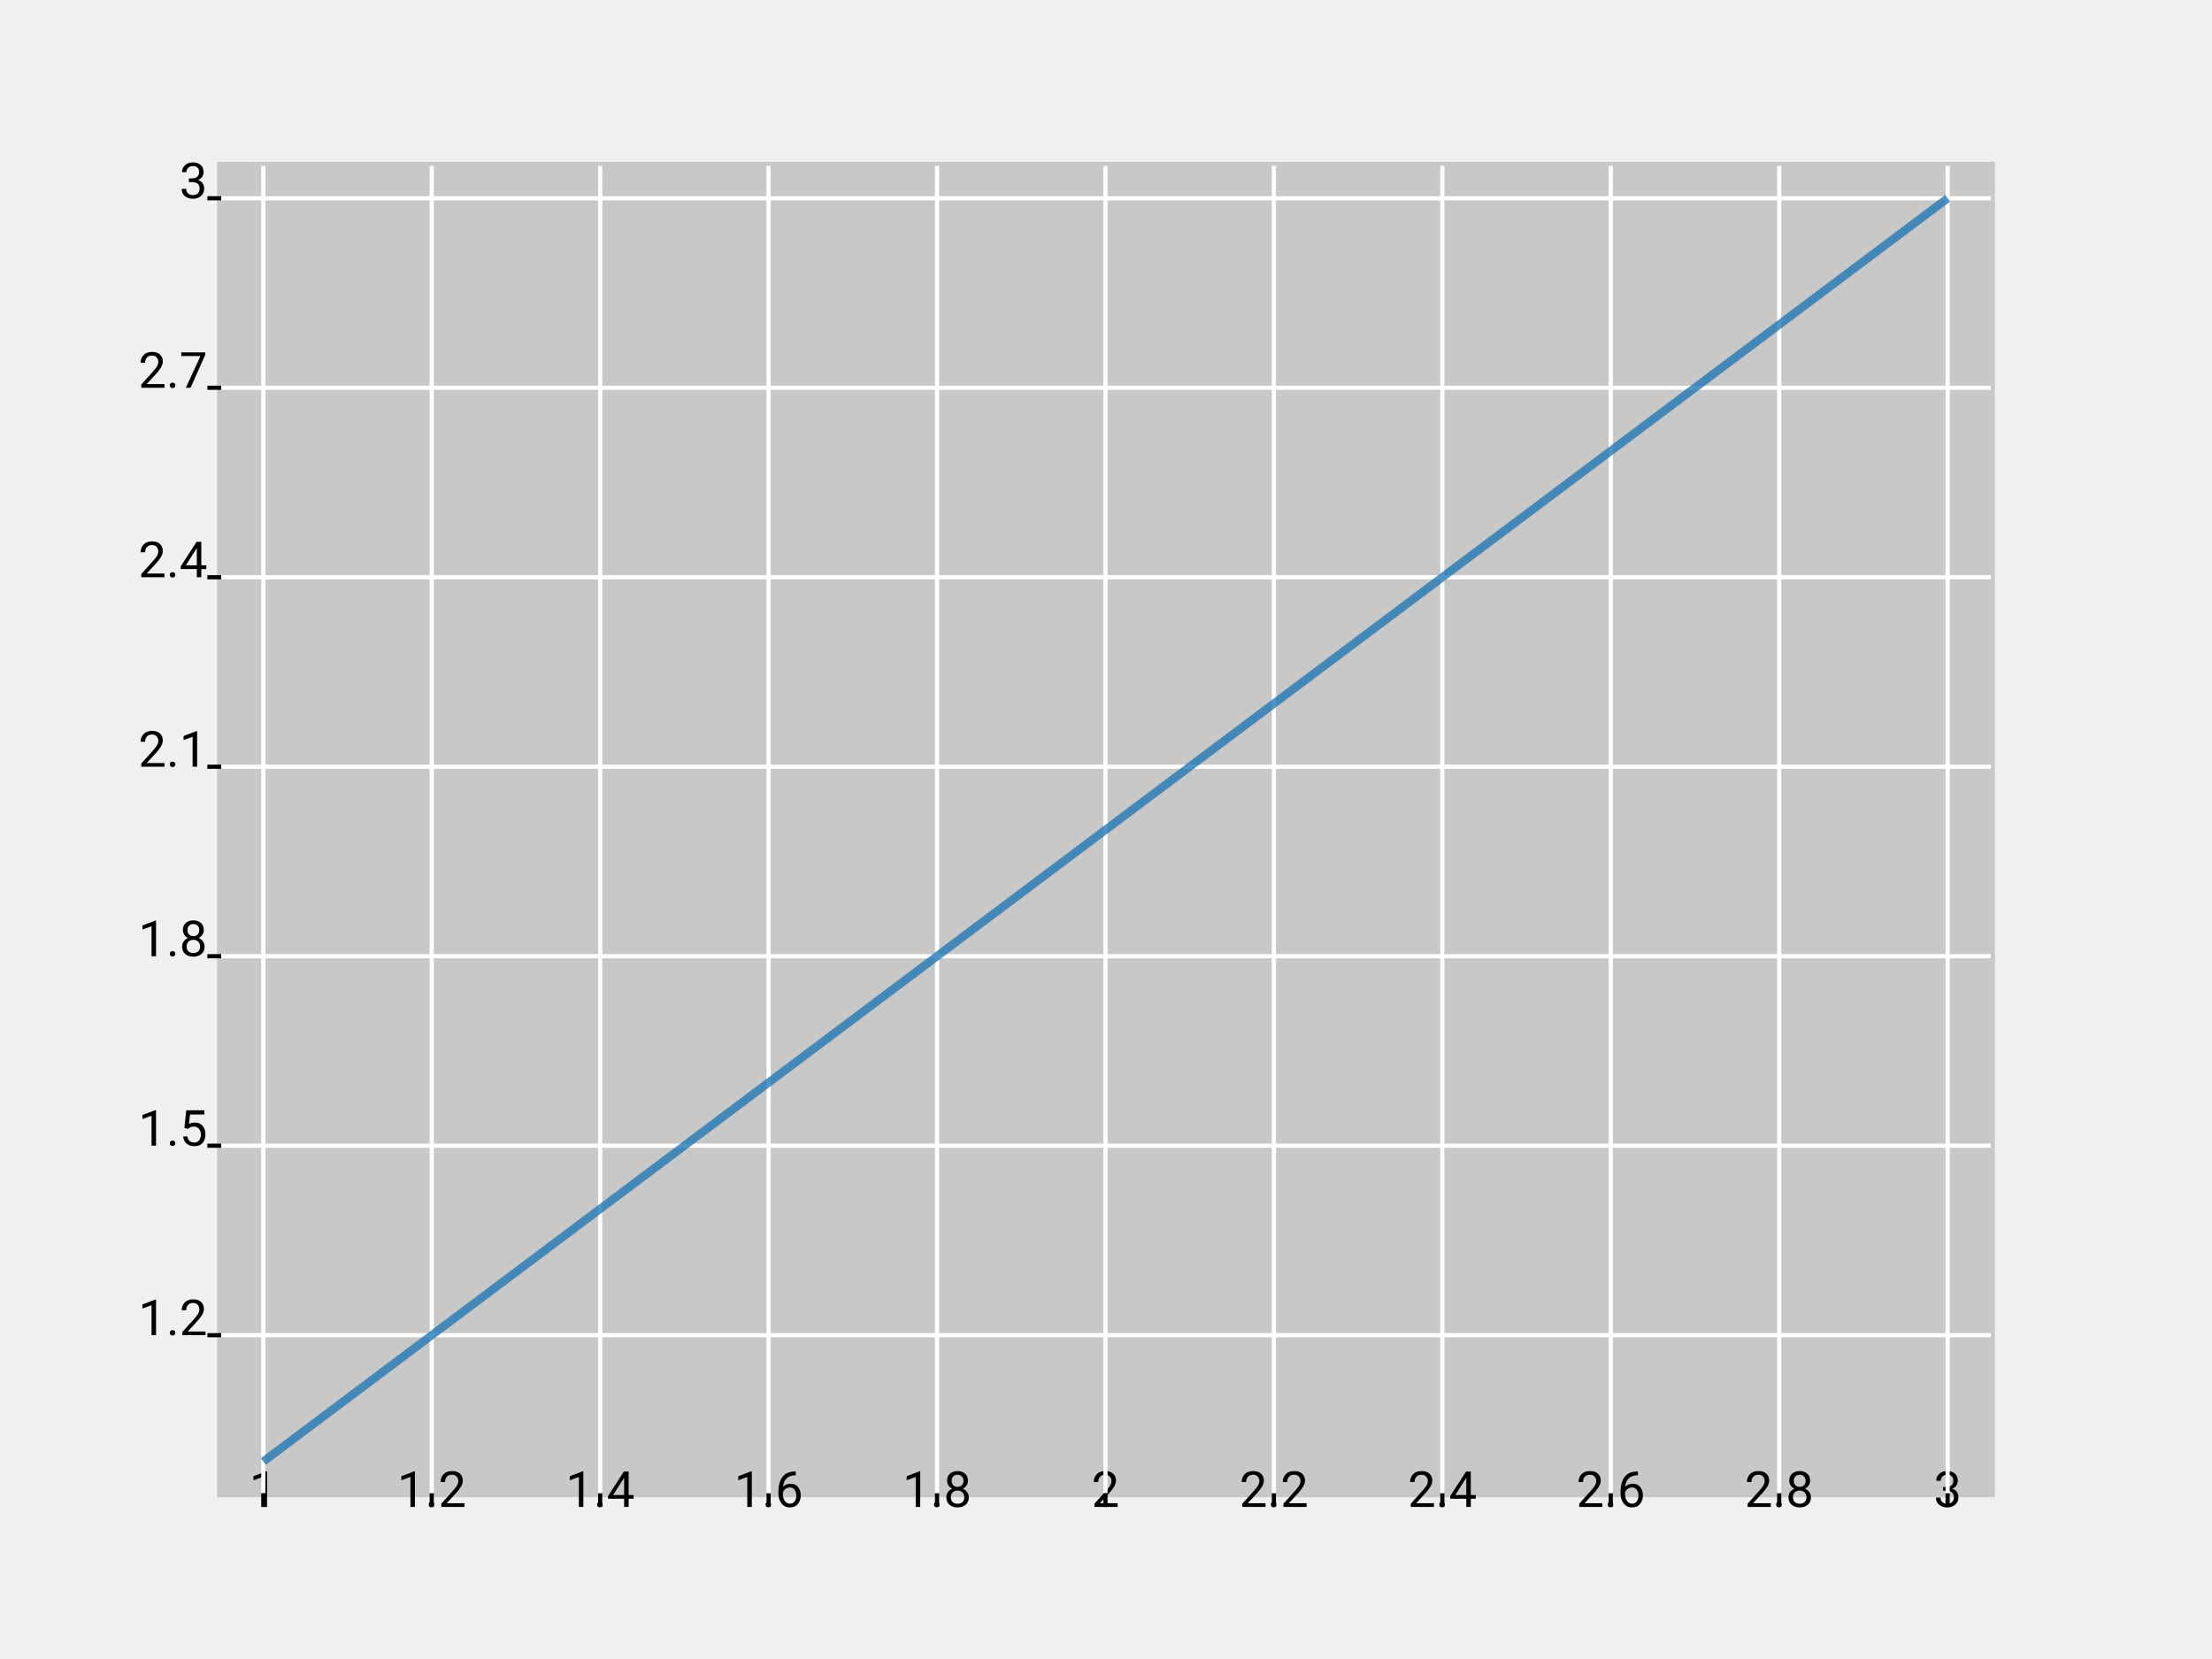
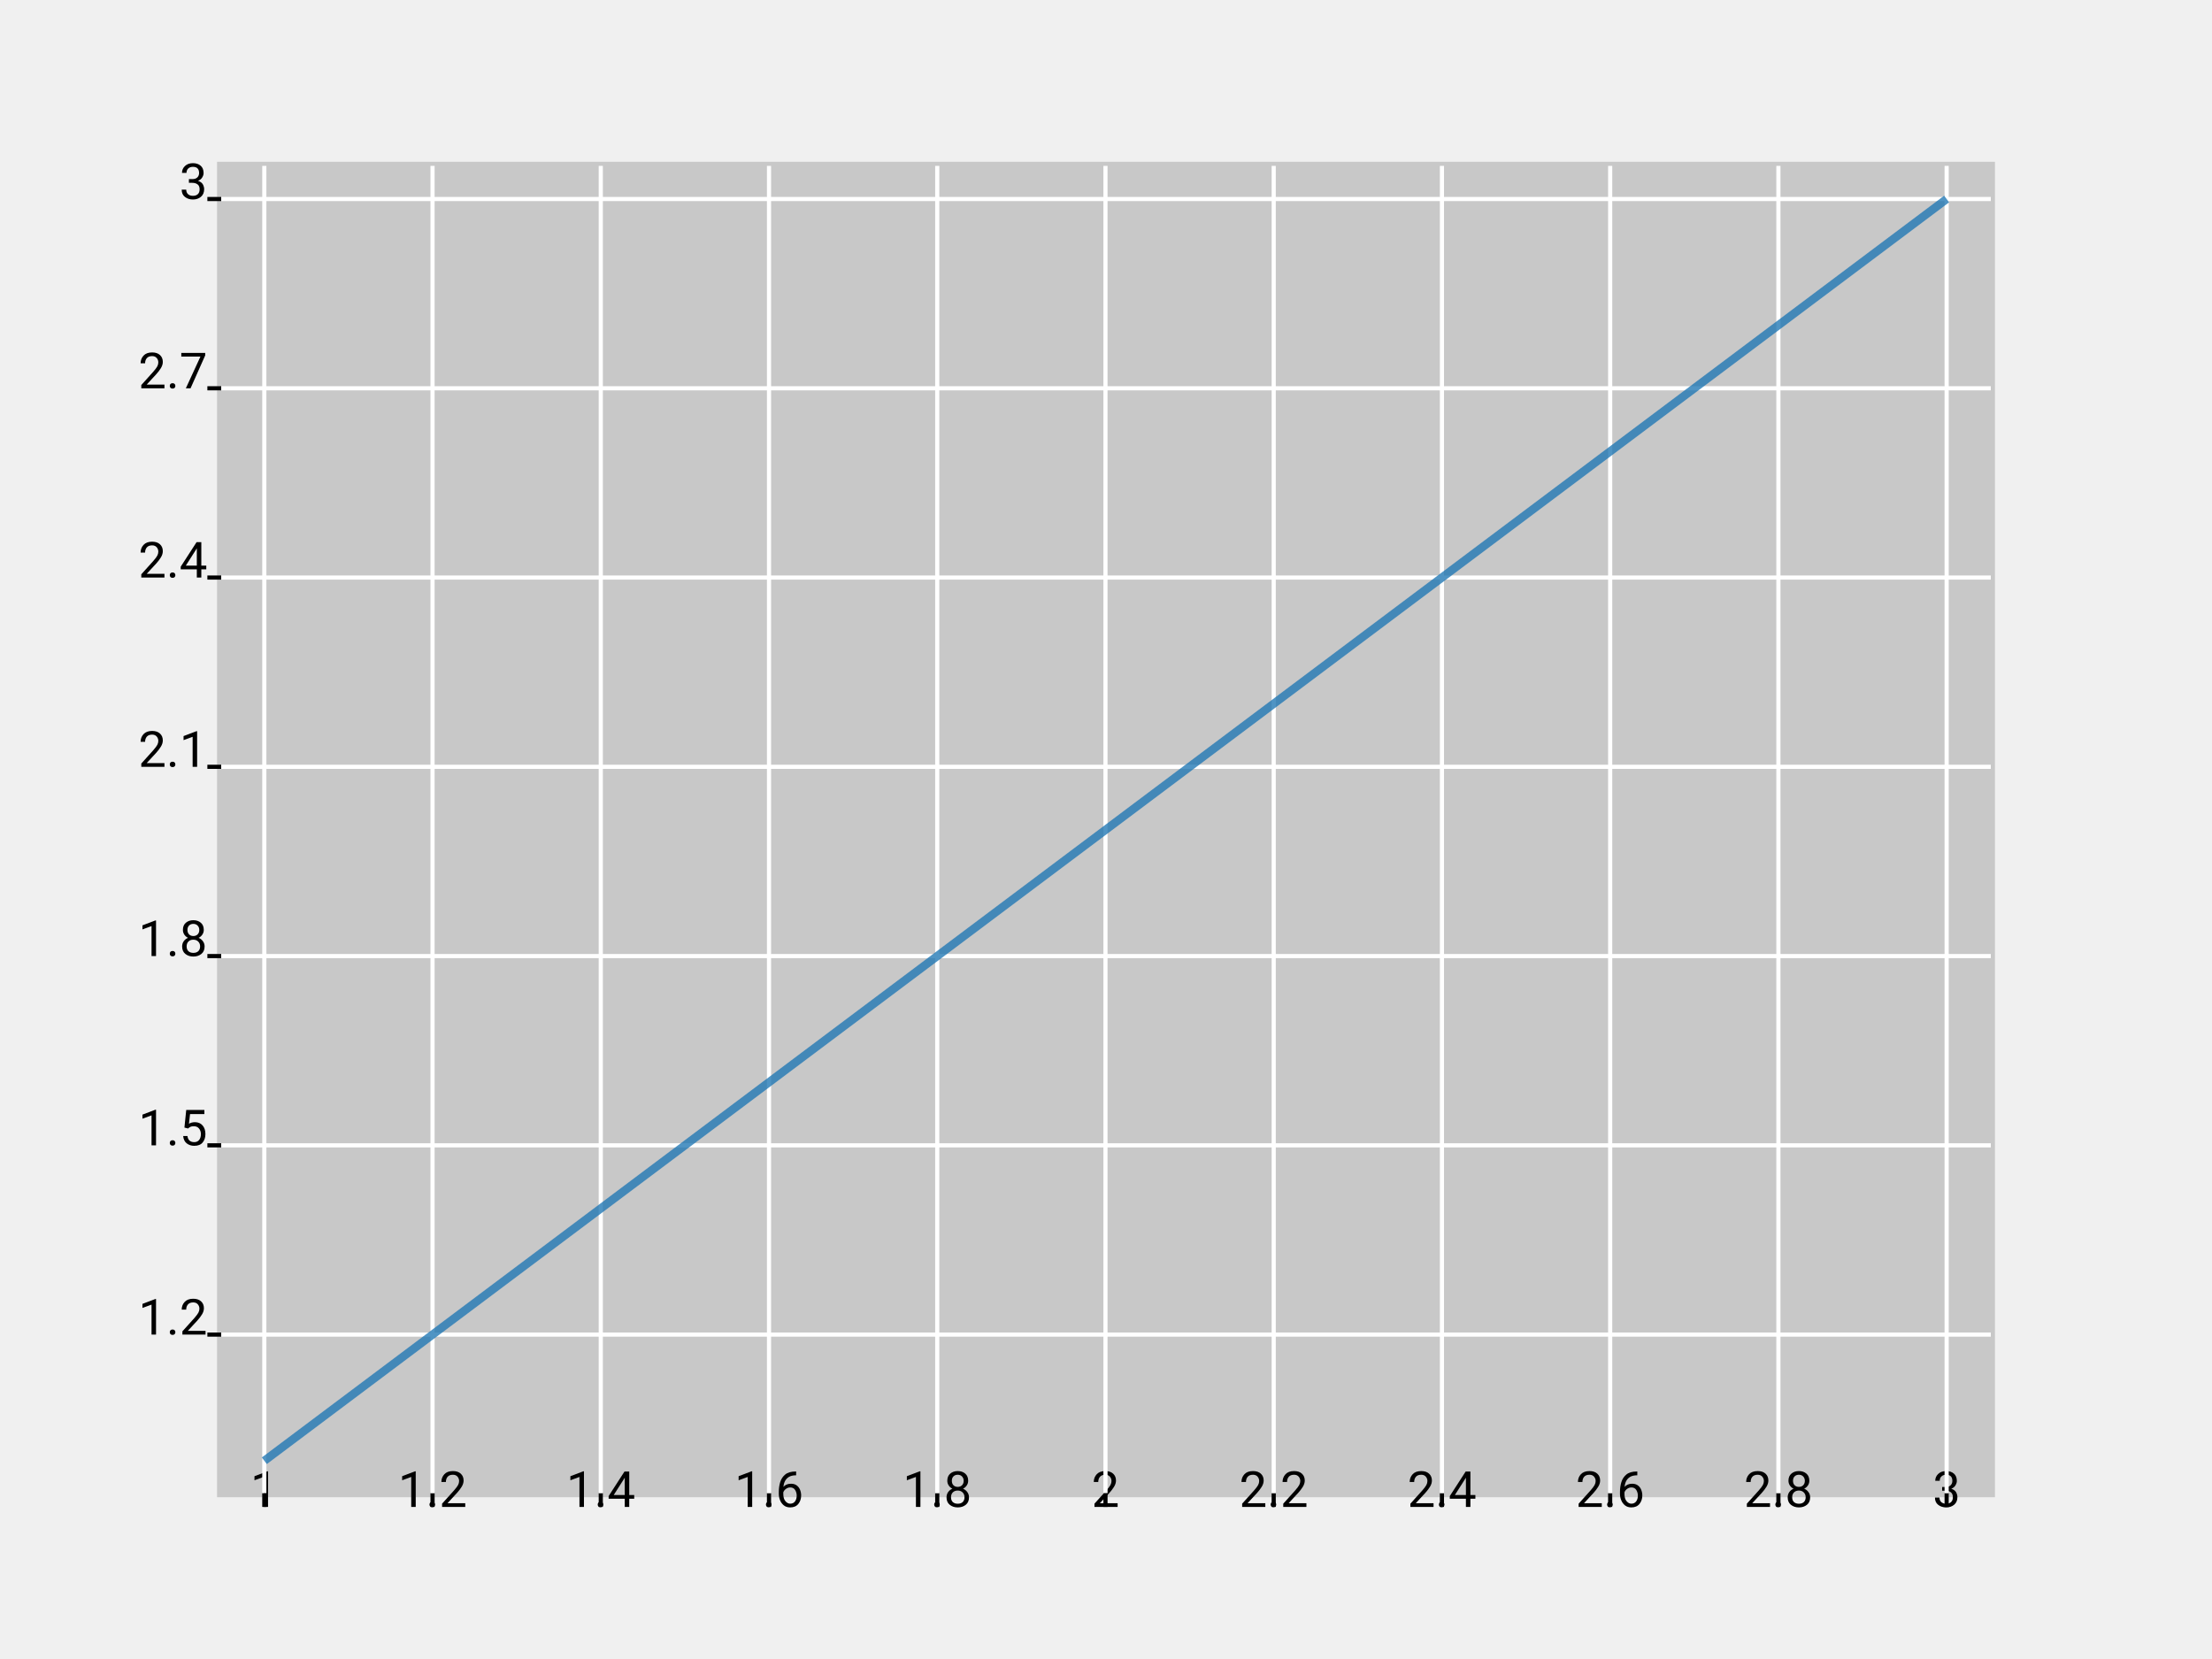
<svg xmlns="http://www.w3.org/2000/svg" width="800px" height="600px" version="1.1">
  <rect x="80" y="60" width="640" height="480" fill="#c8c8c8" fill-opacity="1" stroke="#c8c8c8" stroke-opacity="1" stroke-width="3">
</rect>
-   <text x="95.229" y="545" font-family="Roboto" font-size="18" text-anchor="middle" alignment-baseline="hanging" fill="#000000" fill-opacity="1">1</text>
-   <text x="156.145" y="545" font-family="Roboto" font-size="18" text-anchor="middle" alignment-baseline="hanging" fill="#000000" fill-opacity="1">1.2</text>
-   <text x="217.061" y="545" font-family="Roboto" font-size="18" text-anchor="middle" alignment-baseline="hanging" fill="#000000" fill-opacity="1">1.4</text>
-   <text x="277.977" y="545" font-family="Roboto" font-size="18" text-anchor="middle" alignment-baseline="hanging" fill="#000000" fill-opacity="1">1.6</text>
-   <text x="338.894" y="545" font-family="Roboto" font-size="18" text-anchor="middle" alignment-baseline="hanging" fill="#000000" fill-opacity="1">1.8</text>
+   <text x="95.592" y="545" font-family="Roboto" font-size="18" text-anchor="middle" alignment-baseline="hanging" fill="#000000" fill-opacity="1">1</text>
+   <text x="156.435" y="545" font-family="Roboto" font-size="18" text-anchor="middle" alignment-baseline="hanging" fill="#000000" fill-opacity="1">1.2</text>
+   <text x="217.279" y="545" font-family="Roboto" font-size="18" text-anchor="middle" alignment-baseline="hanging" fill="#000000" fill-opacity="1">1.4</text>
+   <text x="278.122" y="545" font-family="Roboto" font-size="18" text-anchor="middle" alignment-baseline="hanging" fill="#000000" fill-opacity="1">1.6</text>
+   <text x="338.966" y="545" font-family="Roboto" font-size="18" text-anchor="middle" alignment-baseline="hanging" fill="#000000" fill-opacity="1">1.8</text>
  <text x="399.81" y="545" font-family="Roboto" font-size="18" text-anchor="middle" alignment-baseline="hanging" fill="#000000" fill-opacity="1">2</text>
-   <text x="460.726" y="545" font-family="Roboto" font-size="18" text-anchor="middle" alignment-baseline="hanging" fill="#000000" fill-opacity="1">2.2</text>
-   <text x="521.642" y="545" font-family="Roboto" font-size="18" text-anchor="middle" alignment-baseline="hanging" fill="#000000" fill-opacity="1">2.4</text>
-   <text x="582.558" y="545" font-family="Roboto" font-size="18" text-anchor="middle" alignment-baseline="hanging" fill="#000000" fill-opacity="1">2.6</text>
-   <text x="643.474" y="545" font-family="Roboto" font-size="18" text-anchor="middle" alignment-baseline="hanging" fill="#000000" fill-opacity="1">2.8</text>
-   <text x="704.39" y="545" font-family="Roboto" font-size="18" text-anchor="middle" alignment-baseline="hanging" fill="#000000" fill-opacity="1">3</text>
-   <text x="75" y="482.891" font-family="Roboto" font-size="18" text-anchor="end" alignment-baseline="middle" fill="#000000" fill-opacity="1">1.2</text>
-   <text x="75" y="414.36" font-family="Roboto" font-size="18" text-anchor="end" alignment-baseline="middle" fill="#000000" fill-opacity="1">1.5</text>
-   <text x="75" y="345.83" font-family="Roboto" font-size="18" text-anchor="end" alignment-baseline="middle" fill="#000000" fill-opacity="1">1.8</text>
-   <text x="75" y="277.299" font-family="Roboto" font-size="18" text-anchor="end" alignment-baseline="middle" fill="#000000" fill-opacity="1">2.1</text>
-   <text x="75" y="208.769" font-family="Roboto" font-size="18" text-anchor="end" alignment-baseline="middle" fill="#000000" fill-opacity="1">2.4</text>
-   <text x="75" y="140.238" font-family="Roboto" font-size="18" text-anchor="end" alignment-baseline="middle" fill="#000000" fill-opacity="1">2.7</text>
-   <text x="75" y="71.707" font-family="Roboto" font-size="18" text-anchor="end" alignment-baseline="middle" fill="#000000" fill-opacity="1">3</text>
-   <path d=" M 95.229 545 L 95.229 540 M 156.145 545 L 156.145 540 M 217.061 545 L 217.061 540 M 277.977 545 L 277.977 540 M 338.894 545 L 338.894 540 M 399.81 545 L 399.81 540 M 460.726 545 L 460.726 540 M 521.642 545 L 521.642 540 M 582.558 545 L 582.558 540 M 643.474 545 L 643.474 540 M 704.39 545 L 704.39 540 M 75 482.891 L 80 482.891 M 75 414.36 L 80 414.36 M 75 345.83 L 80 345.83 M 75 277.299 L 80 277.299 M 75 208.769 L 80 208.769 M 75 140.238 L 80 140.238 M 75 71.707 L 80 71.707" stroke="#000000" stroke-opacity="1" stroke-width="1.5" fill-opacity="0" />
-   <path d=" M 95.229 60 L 95.229 540 M 156.145 60 L 156.145 540 M 217.061 60 L 217.061 540 M 277.977 60 L 277.977 540 M 338.894 60 L 338.894 540 M 399.81 60 L 399.81 540 M 460.726 60 L 460.726 540 M 521.642 60 L 521.642 540 M 582.558 60 L 582.558 540 M 643.474 60 L 643.474 540 M 704.39 60 L 704.39 540 M 80 482.891 L 720 482.891 M 80 414.36 L 720 414.36 M 80 345.83 L 720 345.83 M 80 277.299 L 720 277.299 M 80 208.769 L 720 208.769 M 80 140.238 L 720 140.238 M 80 71.707 L 720 71.707" stroke="#ffffff" stroke-opacity="1" stroke-width="1.5" fill-opacity="0" />
-   <path d=" M 95.229 528.578 L 399.81 300.143 L 704.39 71.707" stroke="#1f77b4" stroke-opacity="0.784" stroke-width="3" fill-opacity="0" />
+   <text x="460.653" y="545" font-family="Roboto" font-size="18" text-anchor="middle" alignment-baseline="hanging" fill="#000000" fill-opacity="1">2.2</text>
+   <text x="521.497" y="545" font-family="Roboto" font-size="18" text-anchor="middle" alignment-baseline="hanging" fill="#000000" fill-opacity="1">2.4</text>
+   <text x="582.34" y="545" font-family="Roboto" font-size="18" text-anchor="middle" alignment-baseline="hanging" fill="#000000" fill-opacity="1">2.6</text>
+   <text x="643.184" y="545" font-family="Roboto" font-size="18" text-anchor="middle" alignment-baseline="hanging" fill="#000000" fill-opacity="1">2.8</text>
+   <text x="704.028" y="545" font-family="Roboto" font-size="18" text-anchor="middle" alignment-baseline="hanging" fill="#000000" fill-opacity="1">3</text>
+   <text x="75" y="482.674" font-family="Roboto" font-size="18" text-anchor="end" alignment-baseline="middle" fill="#000000" fill-opacity="1">1.2</text>
+   <text x="75" y="414.225" font-family="Roboto" font-size="18" text-anchor="end" alignment-baseline="middle" fill="#000000" fill-opacity="1">1.5</text>
+   <text x="75" y="345.775" font-family="Roboto" font-size="18" text-anchor="end" alignment-baseline="middle" fill="#000000" fill-opacity="1">1.8</text>
+   <text x="75" y="277.326" font-family="Roboto" font-size="18" text-anchor="end" alignment-baseline="middle" fill="#000000" fill-opacity="1">2.1</text>
+   <text x="75" y="208.877" font-family="Roboto" font-size="18" text-anchor="end" alignment-baseline="middle" fill="#000000" fill-opacity="1">2.4</text>
+   <text x="75" y="140.428" font-family="Roboto" font-size="18" text-anchor="end" alignment-baseline="middle" fill="#000000" fill-opacity="1">2.7</text>
+   <text x="75" y="71.979" font-family="Roboto" font-size="18" text-anchor="end" alignment-baseline="middle" fill="#000000" fill-opacity="1">3</text>
+   <path d=" M 95.592 545 L 95.592 540 M 156.435 545 L 156.435 540 M 217.279 545 L 217.279 540 M 278.122 545 L 278.122 540 M 338.966 545 L 338.966 540 M 399.81 545 L 399.81 540 M 460.653 545 L 460.653 540 M 521.497 545 L 521.497 540 M 582.34 545 L 582.34 540 M 643.184 545 L 643.184 540 M 704.028 545 L 704.028 540 M 75 482.674 L 80 482.674 M 75 414.225 L 80 414.225 M 75 345.775 L 80 345.775 M 75 277.326 L 80 277.326 M 75 208.877 L 80 208.877 M 75 140.428 L 80 140.428 M 75 71.979 L 80 71.979" stroke="#000000" stroke-opacity="1" stroke-width="1.5" fill-opacity="0" />
+   <path d=" M 95.592 60 L 95.592 540 M 156.435 60 L 156.435 540 M 217.279 60 L 217.279 540 M 278.122 60 L 278.122 540 M 338.966 60 L 338.966 540 M 399.81 60 L 399.81 540 M 460.653 60 L 460.653 540 M 521.497 60 L 521.497 540 M 582.34 60 L 582.34 540 M 643.184 60 L 643.184 540 M 704.028 60 L 704.028 540 M 80 482.674 L 720 482.674 M 80 414.225 L 720 414.225 M 80 345.775 L 720 345.775 M 80 277.326 L 720 277.326 M 80 208.877 L 720 208.877 M 80 140.428 L 720 140.428 M 80 71.979 L 720 71.979" stroke="#ffffff" stroke-opacity="1" stroke-width="1.5" fill-opacity="0" />
+   <path d=" M 95.592 528.306 L 399.81 300.143 L 704.028 71.979" stroke="#1f77b4" stroke-opacity="0.784" stroke-width="3" fill-opacity="0" />
</svg>
